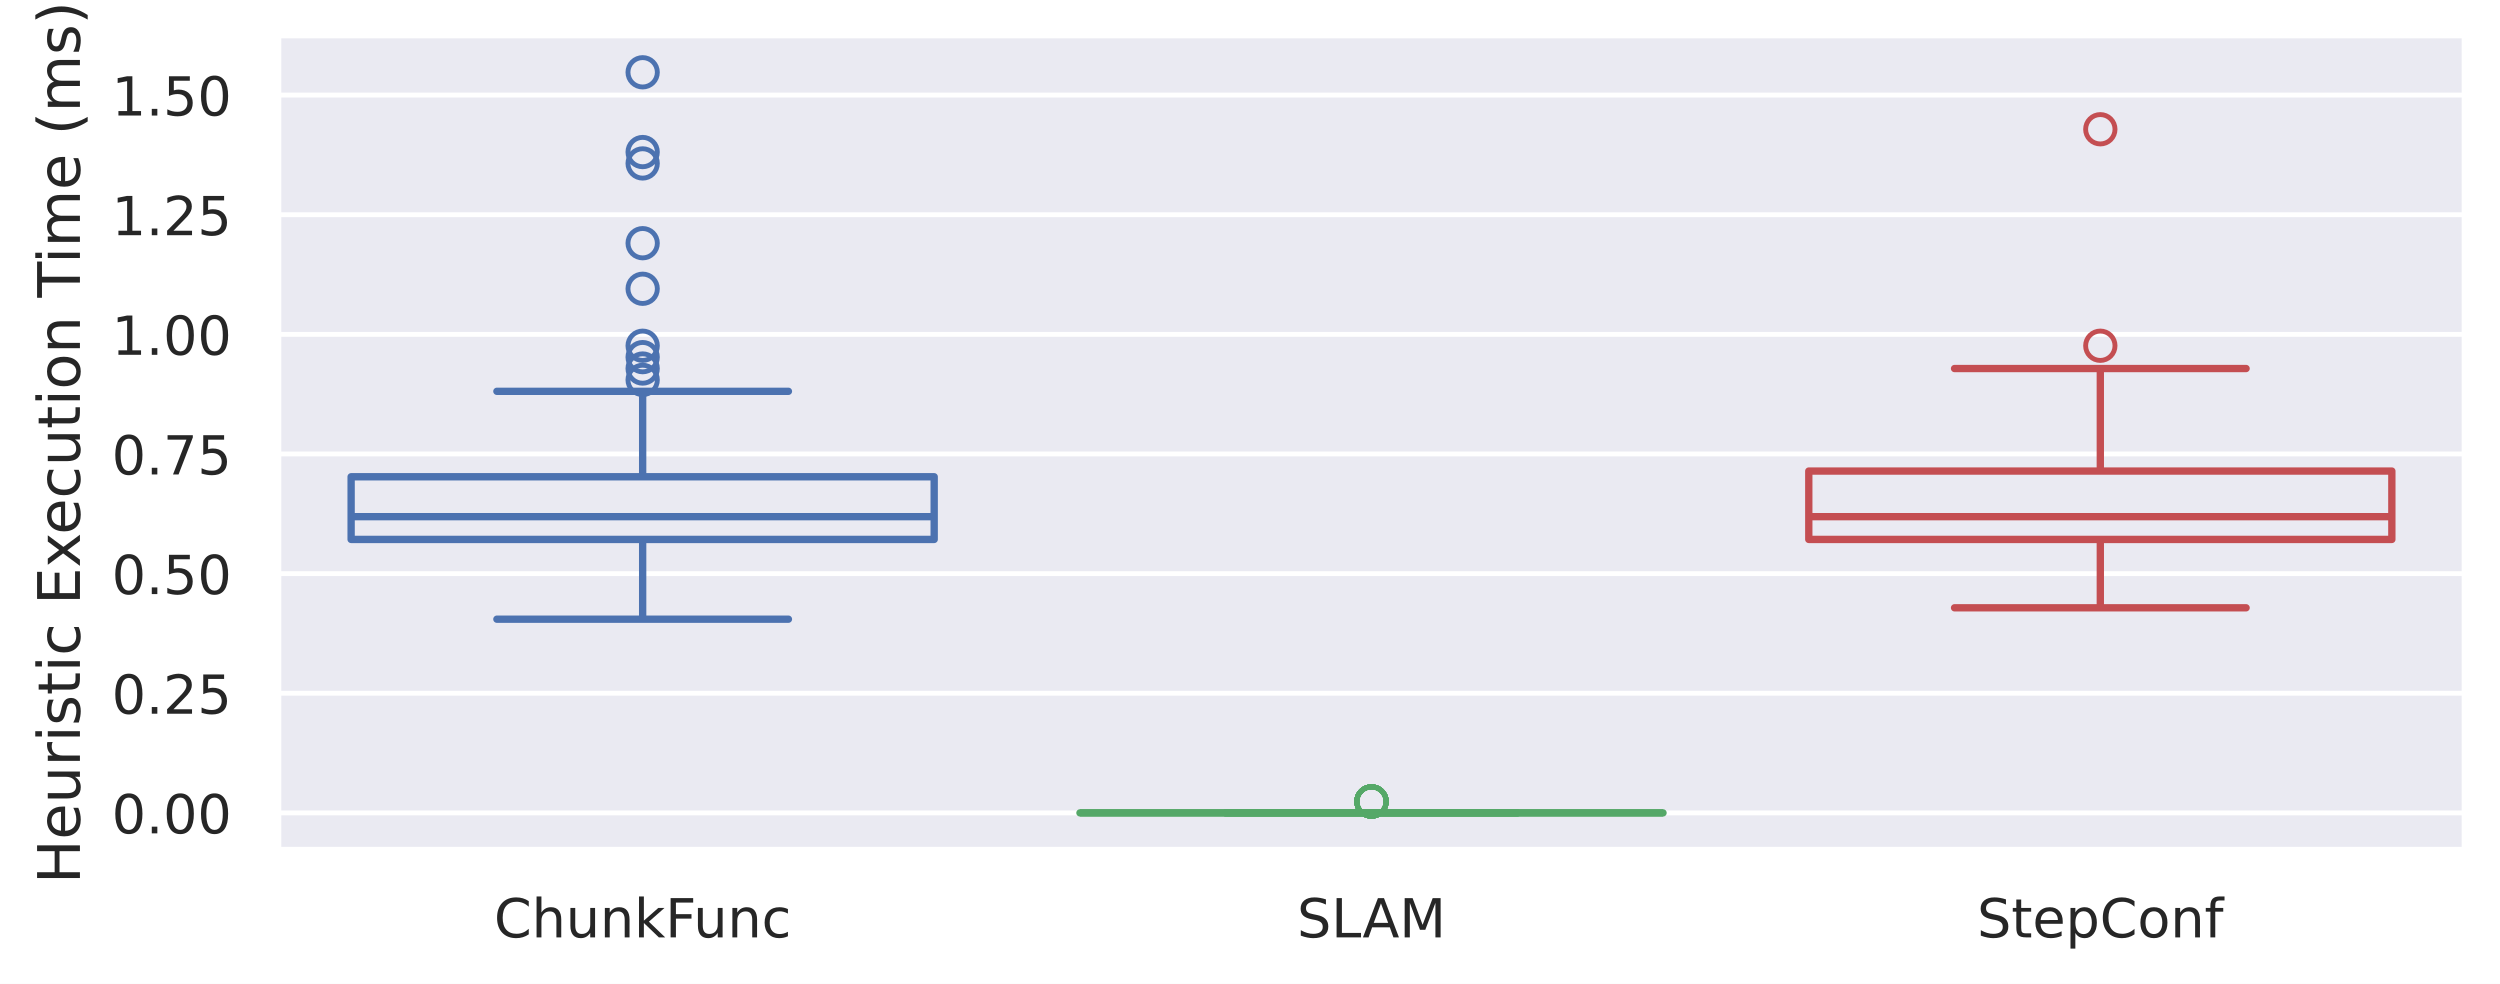
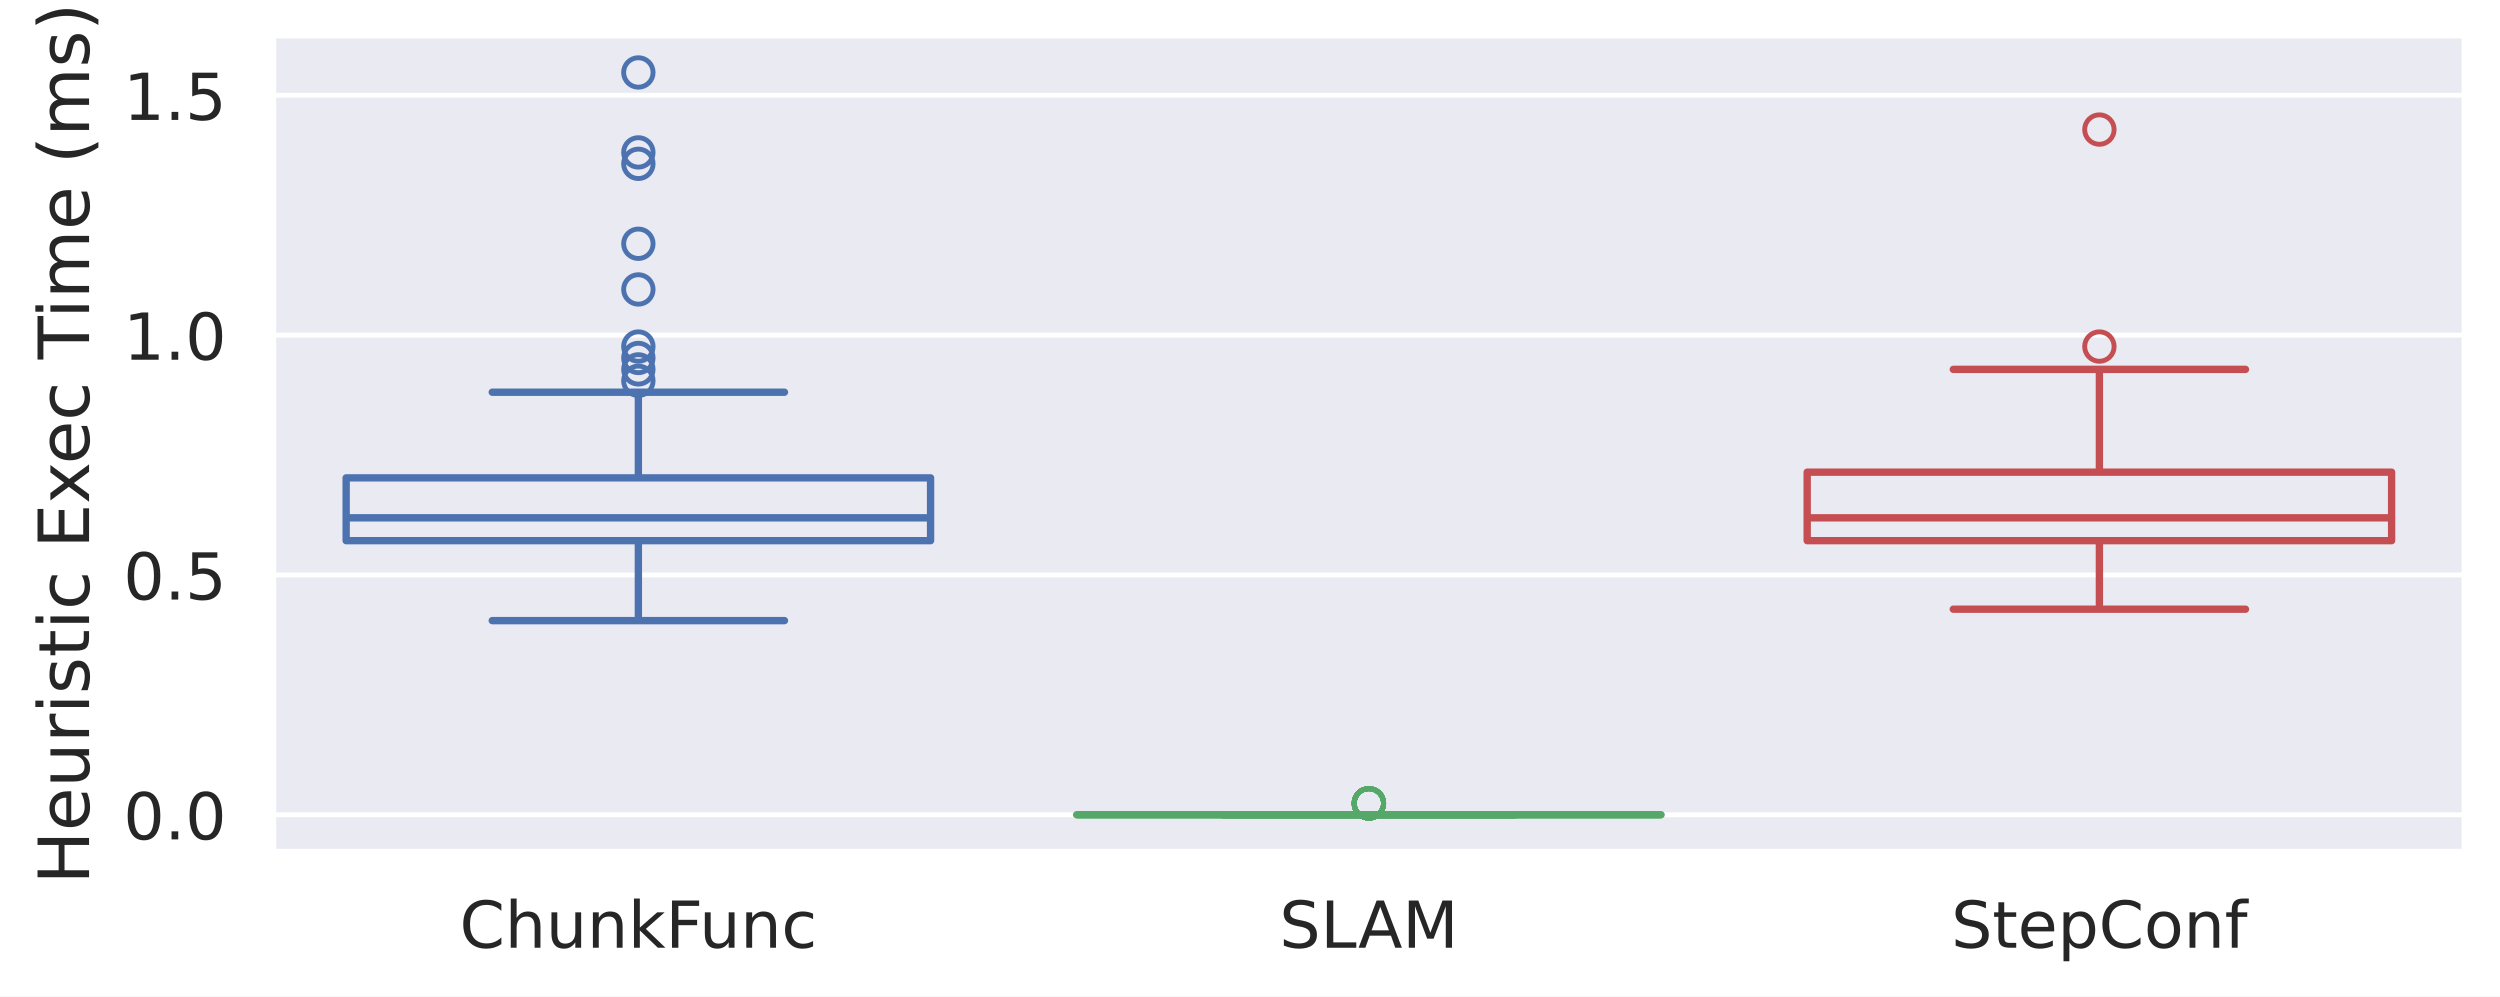
- <svg xmlns="http://www.w3.org/2000/svg" xmlns:xlink="http://www.w3.org/1999/xlink" width="510.406pt" height="200.866pt" viewBox="0 0 510.406 200.866" version="1.1">
+ <svg xmlns="http://www.w3.org/2000/svg" xmlns:xlink="http://www.w3.org/1999/xlink" width="509.229pt" height="202.995pt" viewBox="0 0 509.229 202.995" version="1.1">
  <defs>
    <style type="text/css">*{stroke-linejoin: round; stroke-linecap: butt}</style>
  </defs>
  <g id="figure_1">
    <g id="patch_1">
-       <path d="M 0 200.866  L 510.406 200.866  L 510.406 0  L 0 0  z " style="fill: #ffffff" />
+       <path d="M 0 202.995  L 509.229 202.995  L 509.229 0  L 0 0  z " style="fill: #ffffff" />
    </g>
    <g id="axes_1">
      <g id="patch_2">
-         <path d="M 56.806 173.52  L 503.206 173.52  L 503.206 7.2  L 56.806 7.2  z " style="fill: #eaeaf2" />
+         <path d="M 55.629 173.52  L 502.029 173.52  L 502.029 7.2  L 55.629 7.2  z " style="fill: #eaeaf2" />
      </g>
      <g id="matplotlib.axis_1">
        <g id="xtick_1">
          <g id="text_1">
-             <g style="fill: #262626" transform="translate(100.8674 191.3783) scale(0.11 -0.11)">
+             <g style="fill: #262626" transform="translate(93.62241 193.0499) scale(0.132 -0.132)">
              <defs>
                <path id="DejaVuSans-43" d="M 4122 4306  L 4122 3641  Q 3803 3938 3442 4084  Q 3081 4231 2675 4231  Q 1875 4231 1450 3742  Q 1025 3253 1025 2328  Q 1025 1406 1450 917  Q 1875 428 2675 428  Q 3081 428 3442 575  Q 3803 722 4122 1019  L 4122 359  Q 3791 134 3420 21  Q 3050 -91 2638 -91  Q 1578 -91 968 557  Q 359 1206 359 2328  Q 359 3453 968 4101  Q 1578 4750 2638 4750  Q 3056 4750 3426 4639  Q 3797 4528 4122 4306  z " transform="scale(0.015625)" />
                <path id="DejaVuSans-68" d="M 3513 2113  L 3513 0  L 2938 0  L 2938 2094  Q 2938 2591 2744 2837  Q 2550 3084 2163 3084  Q 1697 3084 1428 2787  Q 1159 2491 1159 1978  L 1159 0  L 581 0  L 581 4863  L 1159 4863  L 1159 2956  Q 1366 3272 1645 3428  Q 1925 3584 2291 3584  Q 2894 3584 3203 3211  Q 3513 2838 3513 2113  z " transform="scale(0.015625)" />
                <path id="DejaVuSans-75" d="M 544 1381  L 544 3500  L 1119 3500  L 1119 1403  Q 1119 906 1312 657  Q 1506 409 1894 409  Q 2359 409 2629 706  Q 2900 1003 2900 1516  L 2900 3500  L 3475 3500  L 3475 0  L 2900 0  L 2900 538  Q 2691 219 2414 64  Q 2138 -91 1772 -91  Q 1169 -91 856 284  Q 544 659 544 1381  z M 1991 3584  L 1991 3584  z " transform="scale(0.015625)" />
                <path id="DejaVuSans-6e" d="M 3513 2113  L 3513 0  L 2938 0  L 2938 2094  Q 2938 2591 2744 2837  Q 2550 3084 2163 3084  Q 1697 3084 1428 2787  Q 1159 2491 1159 1978  L 1159 0  L 581 0  L 581 3500  L 1159 3500  L 1159 2956  Q 1366 3272 1645 3428  Q 1925 3584 2291 3584  Q 2894 3584 3203 3211  Q 3513 2838 3513 2113  z " transform="scale(0.015625)" />
                <path id="DejaVuSans-6b" d="M 581 4863  L 1159 4863  L 1159 1991  L 2875 3500  L 3609 3500  L 1753 1863  L 3688 0  L 2938 0  L 1159 1709  L 1159 0  L 581 0  L 581 4863  z " transform="scale(0.015625)" />
                <path id="DejaVuSans-46" d="M 628 4666  L 3309 4666  L 3309 4134  L 1259 4134  L 1259 2759  L 3109 2759  L 3109 2228  L 1259 2228  L 1259 0  L 628 0  L 628 4666  z " transform="scale(0.015625)" />
                <path id="DejaVuSans-63" d="M 3122 3366  L 3122 2828  Q 2878 2963 2633 3030  Q 2388 3097 2138 3097  Q 1578 3097 1268 2742  Q 959 2388 959 1747  Q 959 1106 1268 751  Q 1578 397 2138 397  Q 2388 397 2633 464  Q 2878 531 3122 666  L 3122 134  Q 2881 22 2623 -34  Q 2366 -91 2075 -91  Q 1284 -91 818 406  Q 353 903 353 1747  Q 353 2603 823 3093  Q 1294 3584 2113 3584  Q 2378 3584 2631 3529  Q 2884 3475 3122 3366  z " transform="scale(0.015625)" />
              </defs>
              <use xlink:href="#DejaVuSans-43" />
              <use xlink:href="#DejaVuSans-68" x="69.824" />
              <use xlink:href="#DejaVuSans-75" x="133.203" />
              <use xlink:href="#DejaVuSans-6e" x="196.582" />
              <use xlink:href="#DejaVuSans-6b" x="259.961" />
              <use xlink:href="#DejaVuSans-46" x="317.871" />
              <use xlink:href="#DejaVuSans-75" x="369.891" />
              <use xlink:href="#DejaVuSans-6e" x="433.27" />
              <use xlink:href="#DejaVuSans-63" x="496.648" />
            </g>
          </g>
        </g>
        <g id="xtick_2">
          <g id="text_2">
-             <g style="fill: #262626" transform="translate(264.8182 191.3783) scale(0.11 -0.11)">
+             <g style="fill: #262626" transform="translate(260.6033 193.0499) scale(0.132 -0.132)">
              <defs>
                <path id="DejaVuSans-53" d="M 3425 4513  L 3425 3897  Q 3066 4069 2747 4153  Q 2428 4238 2131 4238  Q 1616 4238 1336 4038  Q 1056 3838 1056 3469  Q 1056 3159 1242 3001  Q 1428 2844 1947 2747  L 2328 2669  Q 3034 2534 3370 2195  Q 3706 1856 3706 1288  Q 3706 609 3251 259  Q 2797 -91 1919 -91  Q 1588 -91 1214 -16  Q 841 59 441 206  L 441 856  Q 825 641 1194 531  Q 1563 422 1919 422  Q 2459 422 2753 634  Q 3047 847 3047 1241  Q 3047 1584 2836 1778  Q 2625 1972 2144 2069  L 1759 2144  Q 1053 2284 737 2584  Q 422 2884 422 3419  Q 422 4038 858 4394  Q 1294 4750 2059 4750  Q 2388 4750 2728 4690  Q 3069 4631 3425 4513  z " transform="scale(0.015625)" />
                <path id="DejaVuSans-4c" d="M 628 4666  L 1259 4666  L 1259 531  L 3531 531  L 3531 0  L 628 0  L 628 4666  z " transform="scale(0.015625)" />
                <path id="DejaVuSans-41" d="M 2188 4044  L 1331 1722  L 3047 1722  L 2188 4044  z M 1831 4666  L 2547 4666  L 4325 0  L 3669 0  L 3244 1197  L 1141 1197  L 716 0  L 50 0  L 1831 4666  z " transform="scale(0.015625)" />
                <path id="DejaVuSans-4d" d="M 628 4666  L 1569 4666  L 2759 1491  L 3956 4666  L 4897 4666  L 4897 0  L 4281 0  L 4281 4097  L 3078 897  L 2444 897  L 1241 4097  L 1241 0  L 628 0  L 628 4666  z " transform="scale(0.015625)" />
              </defs>
              <use xlink:href="#DejaVuSans-53" />
              <use xlink:href="#DejaVuSans-4c" x="63.477" />
              <use xlink:href="#DejaVuSans-41" x="121.439" />
              <use xlink:href="#DejaVuSans-4d" x="189.848" />
            </g>
          </g>
        </g>
        <g id="xtick_3">
          <g id="text_3">
-             <g style="fill: #262626" transform="translate(403.6546 191.3783) scale(0.11 -0.11)">
+             <g style="fill: #262626" transform="translate(397.447 193.0499) scale(0.132 -0.132)">
              <defs>
                <path id="DejaVuSans-74" d="M 1172 4494  L 1172 3500  L 2356 3500  L 2356 3053  L 1172 3053  L 1172 1153  Q 1172 725 1289 603  Q 1406 481 1766 481  L 2356 481  L 2356 0  L 1766 0  Q 1100 0 847 248  Q 594 497 594 1153  L 594 3053  L 172 3053  L 172 3500  L 594 3500  L 594 4494  L 1172 4494  z " transform="scale(0.015625)" />
                <path id="DejaVuSans-65" d="M 3597 1894  L 3597 1613  L 953 1613  Q 991 1019 1311 708  Q 1631 397 2203 397  Q 2534 397 2845 478  Q 3156 559 3463 722  L 3463 178  Q 3153 47 2828 -22  Q 2503 -91 2169 -91  Q 1331 -91 842 396  Q 353 884 353 1716  Q 353 2575 817 3079  Q 1281 3584 2069 3584  Q 2775 3584 3186 3129  Q 3597 2675 3597 1894  z M 3022 2063  Q 3016 2534 2758 2815  Q 2500 3097 2075 3097  Q 1594 3097 1305 2825  Q 1016 2553 972 2059  L 3022 2063  z " transform="scale(0.015625)" />
                <path id="DejaVuSans-70" d="M 1159 525  L 1159 -1331  L 581 -1331  L 581 3500  L 1159 3500  L 1159 2969  Q 1341 3281 1617 3432  Q 1894 3584 2278 3584  Q 2916 3584 3314 3078  Q 3713 2572 3713 1747  Q 3713 922 3314 415  Q 2916 -91 2278 -91  Q 1894 -91 1617 61  Q 1341 213 1159 525  z M 3116 1747  Q 3116 2381 2855 2742  Q 2594 3103 2138 3103  Q 1681 3103 1420 2742  Q 1159 2381 1159 1747  Q 1159 1113 1420 752  Q 1681 391 2138 391  Q 2594 391 2855 752  Q 3116 1113 3116 1747  z " transform="scale(0.015625)" />
                <path id="DejaVuSans-6f" d="M 1959 3097  Q 1497 3097 1228 2736  Q 959 2375 959 1747  Q 959 1119 1226 758  Q 1494 397 1959 397  Q 2419 397 2687 759  Q 2956 1122 2956 1747  Q 2956 2369 2687 2733  Q 2419 3097 1959 3097  z M 1959 3584  Q 2709 3584 3137 3096  Q 3566 2609 3566 1747  Q 3566 888 3137 398  Q 2709 -91 1959 -91  Q 1206 -91 779 398  Q 353 888 353 1747  Q 353 2609 779 3096  Q 1206 3584 1959 3584  z " transform="scale(0.015625)" />
                <path id="DejaVuSans-66" d="M 2375 4863  L 2375 4384  L 1825 4384  Q 1516 4384 1395 4259  Q 1275 4134 1275 3809  L 1275 3500  L 2222 3500  L 2222 3053  L 1275 3053  L 1275 0  L 697 0  L 697 3053  L 147 3053  L 147 3500  L 697 3500  L 697 3744  Q 697 4328 969 4595  Q 1241 4863 1831 4863  L 2375 4863  z " transform="scale(0.015625)" />
              </defs>
              <use xlink:href="#DejaVuSans-53" />
              <use xlink:href="#DejaVuSans-74" x="63.477" />
              <use xlink:href="#DejaVuSans-65" x="102.686" />
              <use xlink:href="#DejaVuSans-70" x="164.209" />
              <use xlink:href="#DejaVuSans-43" x="227.686" />
              <use xlink:href="#DejaVuSans-6f" x="297.51" />
              <use xlink:href="#DejaVuSans-6e" x="358.691" />
              <use xlink:href="#DejaVuSans-66" x="422.07" />
            </g>
          </g>
        </g>
      </g>
      <g id="matplotlib.axis_2">
        <g id="ytick_1">
          <g id="line2d_1">
-             <path d="M 56.806 165.96  L 503.206 165.96  " clip-path="url(#p2e2205bc44)" style="fill: none; stroke: #ffffff; stroke-linecap: round" />
+             <path d="M 55.629 165.96  L 502.029 165.96  " clip-path="url(#p66ffe49cf3)" style="fill: none; stroke: #ffffff; stroke-linecap: round" />
          </g>
          <g id="text_4">
-             <g style="fill: #262626" transform="translate(22.81375 170.1391) scale(0.11 -0.11)">
+             <g style="fill: #262626" transform="translate(25.1365 170.975) scale(0.132 -0.132)">
              <defs>
                <path id="DejaVuSans-30" d="M 2034 4250  Q 1547 4250 1301 3770  Q 1056 3291 1056 2328  Q 1056 1369 1301 889  Q 1547 409 2034 409  Q 2525 409 2770 889  Q 3016 1369 3016 2328  Q 3016 3291 2770 3770  Q 2525 4250 2034 4250  z M 2034 4750  Q 2819 4750 3233 4129  Q 3647 3509 3647 2328  Q 3647 1150 3233 529  Q 2819 -91 2034 -91  Q 1250 -91 836 529  Q 422 1150 422 2328  Q 422 3509 836 4129  Q 1250 4750 2034 4750  z " transform="scale(0.015625)" />
                <path id="DejaVuSans-2e" d="M 684 794  L 1344 794  L 1344 0  L 684 0  L 684 794  z " transform="scale(0.015625)" />
              </defs>
              <use xlink:href="#DejaVuSans-30" />
              <use xlink:href="#DejaVuSans-2e" x="63.623" />
              <use xlink:href="#DejaVuSans-30" x="95.41" />
-               <use xlink:href="#DejaVuSans-30" x="159.033" />
            </g>
          </g>
        </g>
        <g id="ytick_2">
          <g id="line2d_2">
-             <path d="M 56.806 141.535  L 503.206 141.535  " clip-path="url(#p2e2205bc44)" style="fill: none; stroke: #ffffff; stroke-linecap: round" />
+             <path d="M 55.629 117.111  L 502.029 117.111  " clip-path="url(#p66ffe49cf3)" style="fill: none; stroke: #ffffff; stroke-linecap: round" />
          </g>
          <g id="text_5">
-             <g style="fill: #262626" transform="translate(22.81375 145.7145) scale(0.11 -0.11)">
-               <defs>
-                 <path id="DejaVuSans-32" d="M 1228 531  L 3431 531  L 3431 0  L 469 0  L 469 531  Q 828 903 1448 1529  Q 2069 2156 2228 2338  Q 2531 2678 2651 2914  Q 2772 3150 2772 3378  Q 2772 3750 2511 3984  Q 2250 4219 1831 4219  Q 1534 4219 1204 4116  Q 875 4013 500 3803  L 500 4441  Q 881 4594 1212 4672  Q 1544 4750 1819 4750  Q 2544 4750 2975 4387  Q 3406 4025 3406 3419  Q 3406 3131 3298 2873  Q 3191 2616 2906 2266  Q 2828 2175 2409 1742  Q 1991 1309 1228 531  z " transform="scale(0.015625)" />
+             <g style="fill: #262626" transform="translate(25.1365 122.1257) scale(0.132 -0.132)">
+               <defs>
                <path id="DejaVuSans-35" d="M 691 4666  L 3169 4666  L 3169 4134  L 1269 4134  L 1269 2991  Q 1406 3038 1543 3061  Q 1681 3084 1819 3084  Q 2600 3084 3056 2656  Q 3513 2228 3513 1497  Q 3513 744 3044 326  Q 2575 -91 1722 -91  Q 1428 -91 1123 -41  Q 819 9 494 109  L 494 744  Q 775 591 1075 516  Q 1375 441 1709 441  Q 2250 441 2565 725  Q 2881 1009 2881 1497  Q 2881 1984 2565 2268  Q 2250 2553 1709 2553  Q 1456 2553 1204 2497  Q 953 2441 691 2322  L 691 4666  z " transform="scale(0.015625)" />
              </defs>
              <use xlink:href="#DejaVuSans-30" />
              <use xlink:href="#DejaVuSans-2e" x="63.623" />
-               <use xlink:href="#DejaVuSans-32" x="95.41" />
-               <use xlink:href="#DejaVuSans-35" x="159.033" />
+               <use xlink:href="#DejaVuSans-35" x="95.41" />
            </g>
          </g>
        </g>
        <g id="ytick_3">
          <g id="line2d_3">
-             <path d="M 56.806 117.111  L 503.206 117.111  " clip-path="url(#p2e2205bc44)" style="fill: none; stroke: #ffffff; stroke-linecap: round" />
+             <path d="M 55.629 68.262  L 502.029 68.262  " clip-path="url(#p66ffe49cf3)" style="fill: none; stroke: #ffffff; stroke-linecap: round" />
          </g>
          <g id="text_6">
-             <g style="fill: #262626" transform="translate(22.81375 121.2899) scale(0.11 -0.11)">
-               <use xlink:href="#DejaVuSans-30" />
-               <use xlink:href="#DejaVuSans-2e" x="63.623" />
-               <use xlink:href="#DejaVuSans-35" x="95.41" />
-               <use xlink:href="#DejaVuSans-30" x="159.033" />
+             <g style="fill: #262626" transform="translate(25.1365 73.27651) scale(0.132 -0.132)">
+               <defs>
+                 <path id="DejaVuSans-31" d="M 794 531  L 1825 531  L 1825 4091  L 703 3866  L 703 4441  L 1819 4666  L 2450 4666  L 2450 531  L 3481 531  L 3481 0  L 794 0  L 794 531  z " transform="scale(0.015625)" />
+               </defs>
+               <use xlink:href="#DejaVuSans-31" />
+               <use xlink:href="#DejaVuSans-2e" x="63.623" />
+               <use xlink:href="#DejaVuSans-30" x="95.41" />
            </g>
          </g>
        </g>
        <g id="ytick_4">
          <g id="line2d_4">
-             <path d="M 56.806 92.686  L 503.206 92.686  " clip-path="url(#p2e2205bc44)" style="fill: none; stroke: #ffffff; stroke-linecap: round" />
+             <path d="M 55.629 19.412  L 502.029 19.412  " clip-path="url(#p66ffe49cf3)" style="fill: none; stroke: #ffffff; stroke-linecap: round" />
          </g>
          <g id="text_7">
-             <g style="fill: #262626" transform="translate(22.81375 96.86529) scale(0.11 -0.11)">
-               <defs>
-                 <path id="DejaVuSans-37" d="M 525 4666  L 3525 4666  L 3525 4397  L 1831 0  L 1172 0  L 2766 4134  L 525 4134  L 525 4666  z " transform="scale(0.015625)" />
-               </defs>
-               <use xlink:href="#DejaVuSans-30" />
-               <use xlink:href="#DejaVuSans-2e" x="63.623" />
-               <use xlink:href="#DejaVuSans-37" x="95.41" />
-               <use xlink:href="#DejaVuSans-35" x="159.033" />
-             </g>
-           </g>
-         </g>
-         <g id="ytick_5">
-           <g id="line2d_5">
-             <path d="M 56.806 68.262  L 503.206 68.262  " clip-path="url(#p2e2205bc44)" style="fill: none; stroke: #ffffff; stroke-linecap: round" />
-           </g>
-           <g id="text_8">
-             <g style="fill: #262626" transform="translate(22.81375 72.44068) scale(0.11 -0.11)">
-               <defs>
-                 <path id="DejaVuSans-31" d="M 794 531  L 1825 531  L 1825 4091  L 703 3866  L 703 4441  L 1819 4666  L 2450 4666  L 2450 531  L 3481 531  L 3481 0  L 794 0  L 794 531  z " transform="scale(0.015625)" />
-               </defs>
+             <g style="fill: #262626" transform="translate(25.1365 24.42728) scale(0.132 -0.132)">
              <use xlink:href="#DejaVuSans-31" />
              <use xlink:href="#DejaVuSans-2e" x="63.623" />
-               <use xlink:href="#DejaVuSans-30" x="95.41" />
-               <use xlink:href="#DejaVuSans-30" x="159.033" />
-             </g>
-           </g>
-         </g>
-         <g id="ytick_6">
-           <g id="line2d_6">
-             <path d="M 56.806 43.837  L 503.206 43.837  " clip-path="url(#p2e2205bc44)" style="fill: none; stroke: #ffffff; stroke-linecap: round" />
-           </g>
-           <g id="text_9">
-             <g style="fill: #262626" transform="translate(22.81375 48.01606) scale(0.11 -0.11)">
-               <use xlink:href="#DejaVuSans-31" />
-               <use xlink:href="#DejaVuSans-2e" x="63.623" />
-               <use xlink:href="#DejaVuSans-32" x="95.41" />
-               <use xlink:href="#DejaVuSans-35" x="159.033" />
-             </g>
-           </g>
-         </g>
-         <g id="ytick_7">
-           <g id="line2d_7">
-             <path d="M 56.806 19.412  L 503.206 19.412  " clip-path="url(#p2e2205bc44)" style="fill: none; stroke: #ffffff; stroke-linecap: round" />
-           </g>
-           <g id="text_10">
-             <g style="fill: #262626" transform="translate(22.81375 23.59145) scale(0.11 -0.11)">
-               <use xlink:href="#DejaVuSans-31" />
-               <use xlink:href="#DejaVuSans-2e" x="63.623" />
              <use xlink:href="#DejaVuSans-35" x="95.41" />
-               <use xlink:href="#DejaVuSans-30" x="159.033" />
-             </g>
-           </g>
-         </g>
-         <g id="text_11">
-           <g style="fill: #262626" transform="translate(16.31812 180.4378) rotate(-90) scale(0.12 -0.12)">
+             </g>
+           </g>
+         </g>
+         <g id="text_8">
+           <g style="fill: #262626" transform="translate(18.14175 180.099) rotate(-90) scale(0.144 -0.144)">
            <defs>
              <path id="DejaVuSans-48" d="M 628 4666  L 1259 4666  L 1259 2753  L 3553 2753  L 3553 4666  L 4184 4666  L 4184 0  L 3553 0  L 3553 2222  L 1259 2222  L 1259 0  L 628 0  L 628 4666  z " transform="scale(0.015625)" />
              <path id="DejaVuSans-72" d="M 2631 2963  Q 2534 3019 2420 3045  Q 2306 3072 2169 3072  Q 1681 3072 1420 2755  Q 1159 2438 1159 1844  L 1159 0  L 581 0  L 581 3500  L 1159 3500  L 1159 2956  Q 1341 3275 1631 3429  Q 1922 3584 2338 3584  Q 2397 3584 2469 3576  Q 2541 3569 2628 3553  L 2631 2963  z " transform="scale(0.015625)" />
              <path id="DejaVuSans-69" d="M 603 3500  L 1178 3500  L 1178 0  L 603 0  L 603 3500  z M 603 4863  L 1178 4863  L 1178 4134  L 603 4134  L 603 4863  z " transform="scale(0.015625)" />
              <path id="DejaVuSans-73" d="M 2834 3397  L 2834 2853  Q 2591 2978 2328 3040  Q 2066 3103 1784 3103  Q 1356 3103 1142 2972  Q 928 2841 928 2578  Q 928 2378 1081 2264  Q 1234 2150 1697 2047  L 1894 2003  Q 2506 1872 2764 1633  Q 3022 1394 3022 966  Q 3022 478 2636 193  Q 2250 -91 1575 -91  Q 1294 -91 989 -36  Q 684 19 347 128  L 347 722  Q 666 556 975 473  Q 1284 391 1588 391  Q 1994 391 2212 530  Q 2431 669 2431 922  Q 2431 1156 2273 1281  Q 2116 1406 1581 1522  L 1381 1569  Q 847 1681 609 1914  Q 372 2147 372 2553  Q 372 3047 722 3315  Q 1072 3584 1716 3584  Q 2034 3584 2315 3537  Q 2597 3491 2834 3397  z " transform="scale(0.015625)" />
              <path id="DejaVuSans-20" transform="scale(0.015625)" />
              <path id="DejaVuSans-45" d="M 628 4666  L 3578 4666  L 3578 4134  L 1259 4134  L 1259 2753  L 3481 2753  L 3481 2222  L 1259 2222  L 1259 531  L 3634 531  L 3634 0  L 628 0  L 628 4666  z " transform="scale(0.015625)" />
              <path id="DejaVuSans-78" d="M 3513 3500  L 2247 1797  L 3578 0  L 2900 0  L 1881 1375  L 863 0  L 184 0  L 1544 1831  L 300 3500  L 978 3500  L 1906 2253  L 2834 3500  L 3513 3500  z " transform="scale(0.015625)" />
              <path id="DejaVuSans-54" d="M -19 4666  L 3928 4666  L 3928 4134  L 2272 4134  L 2272 0  L 1638 0  L 1638 4134  L -19 4134  L -19 4666  z " transform="scale(0.015625)" />
              <path id="DejaVuSans-6d" d="M 3328 2828  Q 3544 3216 3844 3400  Q 4144 3584 4550 3584  Q 5097 3584 5394 3201  Q 5691 2819 5691 2113  L 5691 0  L 5113 0  L 5113 2094  Q 5113 2597 4934 2840  Q 4756 3084 4391 3084  Q 3944 3084 3684 2787  Q 3425 2491 3425 1978  L 3425 0  L 2847 0  L 2847 2094  Q 2847 2600 2669 2842  Q 2491 3084 2119 3084  Q 1678 3084 1418 2786  Q 1159 2488 1159 1978  L 1159 0  L 581 0  L 581 3500  L 1159 3500  L 1159 2956  Q 1356 3278 1631 3431  Q 1906 3584 2284 3584  Q 2666 3584 2933 3390  Q 3200 3197 3328 2828  z " transform="scale(0.015625)" />
              <path id="DejaVuSans-28" d="M 1984 4856  Q 1566 4138 1362 3434  Q 1159 2731 1159 2009  Q 1159 1288 1364 580  Q 1569 -128 1984 -844  L 1484 -844  Q 1016 -109 783 600  Q 550 1309 550 2009  Q 550 2706 781 3412  Q 1013 4119 1484 4856  L 1984 4856  z " transform="scale(0.015625)" />
              <path id="DejaVuSans-29" d="M 513 4856  L 1013 4856  Q 1481 4119 1714 3412  Q 1947 2706 1947 2009  Q 1947 1309 1714 600  Q 1481 -109 1013 -844  L 513 -844  Q 928 -128 1133 580  Q 1338 1288 1338 2009  Q 1338 2731 1133 3434  Q 928 4138 513 4856  z " transform="scale(0.015625)" />
            </defs>
            <use xlink:href="#DejaVuSans-48" />
            <use xlink:href="#DejaVuSans-65" x="75.195" />
            <use xlink:href="#DejaVuSans-75" x="136.719" />
            <use xlink:href="#DejaVuSans-72" x="200.098" />
            <use xlink:href="#DejaVuSans-69" x="241.211" />
            <use xlink:href="#DejaVuSans-73" x="268.994" />
            <use xlink:href="#DejaVuSans-74" x="321.094" />
            <use xlink:href="#DejaVuSans-69" x="360.303" />
            <use xlink:href="#DejaVuSans-63" x="388.086" />
            <use xlink:href="#DejaVuSans-20" x="443.066" />
            <use xlink:href="#DejaVuSans-45" x="474.854" />
            <use xlink:href="#DejaVuSans-78" x="538.037" />
            <use xlink:href="#DejaVuSans-65" x="594.092" />
            <use xlink:href="#DejaVuSans-63" x="655.615" />
-             <use xlink:href="#DejaVuSans-75" x="710.596" />
-             <use xlink:href="#DejaVuSans-74" x="773.975" />
-             <use xlink:href="#DejaVuSans-69" x="813.184" />
-             <use xlink:href="#DejaVuSans-6f" x="840.967" />
-             <use xlink:href="#DejaVuSans-6e" x="902.148" />
-             <use xlink:href="#DejaVuSans-20" x="965.527" />
-             <use xlink:href="#DejaVuSans-54" x="997.314" />
-             <use xlink:href="#DejaVuSans-69" x="1055.273" />
-             <use xlink:href="#DejaVuSans-6d" x="1083.057" />
-             <use xlink:href="#DejaVuSans-65" x="1180.469" />
-             <use xlink:href="#DejaVuSans-20" x="1241.992" />
-             <use xlink:href="#DejaVuSans-28" x="1273.779" />
-             <use xlink:href="#DejaVuSans-6d" x="1312.793" />
-             <use xlink:href="#DejaVuSans-73" x="1410.205" />
-             <use xlink:href="#DejaVuSans-29" x="1462.305" />
-           </g>
-         </g>
+             <use xlink:href="#DejaVuSans-20" x="710.596" />
+             <use xlink:href="#DejaVuSans-54" x="742.383" />
+             <use xlink:href="#DejaVuSans-69" x="800.342" />
+             <use xlink:href="#DejaVuSans-6d" x="828.125" />
+             <use xlink:href="#DejaVuSans-65" x="925.537" />
+             <use xlink:href="#DejaVuSans-20" x="987.061" />
+             <use xlink:href="#DejaVuSans-28" x="1018.848" />
+             <use xlink:href="#DejaVuSans-6d" x="1057.861" />
+             <use xlink:href="#DejaVuSans-73" x="1155.273" />
+             <use xlink:href="#DejaVuSans-29" x="1207.373" />
+           </g>
+         </g>
+       </g>
+       <g id="line2d_5">
+         <path d="M 70.509 110.132  L 189.549 110.132  L 189.549 97.338  L 70.509 97.338  L 70.509 110.132  " clip-path="url(#p66ffe49cf3)" style="fill: none; stroke: #4c72b0; stroke-width: 1.5; stroke-linecap: round" />
+       </g>
+       <g id="line2d_6">
+         <path d="M 130.029 110.132  L 130.029 126.415  " clip-path="url(#p66ffe49cf3)" style="fill: none; stroke: #4c72b0; stroke-width: 1.5" />
+       </g>
+       <g id="line2d_7">
+         <path d="M 130.029 97.338  L 130.029 79.892  " clip-path="url(#p66ffe49cf3)" style="fill: none; stroke: #4c72b0; stroke-width: 1.5" />
      </g>
      <g id="line2d_8">
-         <path d="M 71.686 110.132  L 190.726 110.132  L 190.726 97.338  L 71.686 97.338  L 71.686 110.132  " clip-path="url(#p2e2205bc44)" style="fill: none; stroke: #4c72b0; stroke-width: 1.5; stroke-linecap: round" />
+         <path d="M 100.269 126.415  L 159.789 126.415  " clip-path="url(#p66ffe49cf3)" style="fill: none; stroke: #4c72b0; stroke-width: 1.5; stroke-linecap: round" />
      </g>
      <g id="line2d_9">
-         <path d="M 131.206 110.132  L 131.206 126.415  " clip-path="url(#p2e2205bc44)" style="fill: none; stroke: #4c72b0; stroke-width: 1.5" />
+         <path d="M 100.269 79.892  L 159.789 79.892  " clip-path="url(#p66ffe49cf3)" style="fill: none; stroke: #4c72b0; stroke-width: 1.5; stroke-linecap: round" />
      </g>
      <g id="line2d_10">
-         <path d="M 131.206 97.338  L 131.206 79.892  " clip-path="url(#p2e2205bc44)" style="fill: none; stroke: #4c72b0; stroke-width: 1.5" />
+         <defs>
+           <path id="m5b1c881921" d="M 0 3  C 0.796 3 1.559 2.684 2.121 2.121  C 2.684 1.559 3 0.796 3 0  C 3 -0.796 2.684 -1.559 2.121 -2.121  C 1.559 -2.684 0.796 -3 0 -3  C -0.796 -3 -1.559 -2.684 -2.121 -2.121  C -2.684 -1.559 -3 -0.796 -3 0  C -3 0.796 -2.684 1.559 -2.121 2.121  C -1.559 2.684 -0.796 3 0 3  z " style="stroke: #4c72b0" />
+         </defs>
+         <g clip-path="url(#p66ffe49cf3)">
+           <use xlink:href="#m5b1c881921" x="130.029" y="75.24" style="fill-opacity: 0; stroke: #4c72b0" />
+           <use xlink:href="#m5b1c881921" x="130.029" y="31.043" style="fill-opacity: 0; stroke: #4c72b0" />
+           <use xlink:href="#m5b1c881921" x="130.029" y="14.76" style="fill-opacity: 0; stroke: #4c72b0" />
+           <use xlink:href="#m5b1c881921" x="130.029" y="49.652" style="fill-opacity: 0; stroke: #4c72b0" />
+           <use xlink:href="#m5b1c881921" x="130.029" y="33.369" style="fill-opacity: 0; stroke: #4c72b0" />
+           <use xlink:href="#m5b1c881921" x="130.029" y="70.588" style="fill-opacity: 0; stroke: #4c72b0" />
+           <use xlink:href="#m5b1c881921" x="130.029" y="72.914" style="fill-opacity: 0; stroke: #4c72b0" />
+           <use xlink:href="#m5b1c881921" x="130.029" y="58.957" style="fill-opacity: 0; stroke: #4c72b0" />
+           <use xlink:href="#m5b1c881921" x="130.029" y="77.566" style="fill-opacity: 0; stroke: #4c72b0" />
+         </g>
      </g>
      <g id="line2d_11">
-         <path d="M 101.446 126.415  L 160.966 126.415  " clip-path="url(#p2e2205bc44)" style="fill: none; stroke: #4c72b0; stroke-width: 1.5; stroke-linecap: round" />
+         <path d="M 219.309 165.96  L 338.349 165.96  L 338.349 165.96  L 219.309 165.96  L 219.309 165.96  " clip-path="url(#p66ffe49cf3)" style="fill: none; stroke: #55a868; stroke-width: 1.5; stroke-linecap: round" />
      </g>
      <g id="line2d_12">
-         <path d="M 101.446 79.892  L 160.966 79.892  " clip-path="url(#p2e2205bc44)" style="fill: none; stroke: #4c72b0; stroke-width: 1.5; stroke-linecap: round" />
+         <path d="M 278.829 165.96  L 278.829 165.96  " clip-path="url(#p66ffe49cf3)" style="fill: none; stroke: #55a868; stroke-width: 1.5" />
      </g>
      <g id="line2d_13">
+         <path d="M 278.829 165.96  L 278.829 165.96  " clip-path="url(#p66ffe49cf3)" style="fill: none; stroke: #55a868; stroke-width: 1.5" />
+       </g>
+       <g id="line2d_14">
+         <path d="M 249.069 165.96  L 308.589 165.96  " clip-path="url(#p66ffe49cf3)" style="fill: none; stroke: #55a868; stroke-width: 1.5; stroke-linecap: round" />
+       </g>
+       <g id="line2d_15">
+         <path d="M 249.069 165.96  L 308.589 165.96  " clip-path="url(#p66ffe49cf3)" style="fill: none; stroke: #55a868; stroke-width: 1.5; stroke-linecap: round" />
+       </g>
+       <g id="line2d_16">
        <defs>
-           <path id="me1fa8a8e8b" d="M 0 3  C 0.796 3 1.559 2.684 2.121 2.121  C 2.684 1.559 3 0.796 3 0  C 3 -0.796 2.684 -1.559 2.121 -2.121  C 1.559 -2.684 0.796 -3 0 -3  C -0.796 -3 -1.559 -2.684 -2.121 -2.121  C -2.684 -1.559 -3 -0.796 -3 0  C -3 0.796 -2.684 1.559 -2.121 2.121  C -1.559 2.684 -0.796 3 0 3  z " style="stroke: #4c72b0" />
+           <path id="m03cbc27d0e" d="M 0 3  C 0.796 3 1.559 2.684 2.121 2.121  C 2.684 1.559 3 0.796 3 0  C 3 -0.796 2.684 -1.559 2.121 -2.121  C 1.559 -2.684 0.796 -3 0 -3  C -0.796 -3 -1.559 -2.684 -2.121 -2.121  C -2.684 -1.559 -3 -0.796 -3 0  C -3 0.796 -2.684 1.559 -2.121 2.121  C -1.559 2.684 -0.796 3 0 3  z " style="stroke: #55a868" />
        </defs>
-         <g clip-path="url(#p2e2205bc44)">
-           <use xlink:href="#me1fa8a8e8b" x="131.206" y="75.24" style="fill-opacity: 0; stroke: #4c72b0" />
-           <use xlink:href="#me1fa8a8e8b" x="131.206" y="31.043" style="fill-opacity: 0; stroke: #4c72b0" />
-           <use xlink:href="#me1fa8a8e8b" x="131.206" y="14.76" style="fill-opacity: 0; stroke: #4c72b0" />
-           <use xlink:href="#me1fa8a8e8b" x="131.206" y="49.652" style="fill-opacity: 0; stroke: #4c72b0" />
-           <use xlink:href="#me1fa8a8e8b" x="131.206" y="33.369" style="fill-opacity: 0; stroke: #4c72b0" />
-           <use xlink:href="#me1fa8a8e8b" x="131.206" y="70.588" style="fill-opacity: 0; stroke: #4c72b0" />
-           <use xlink:href="#me1fa8a8e8b" x="131.206" y="72.914" style="fill-opacity: 0; stroke: #4c72b0" />
-           <use xlink:href="#me1fa8a8e8b" x="131.206" y="58.957" style="fill-opacity: 0; stroke: #4c72b0" />
-           <use xlink:href="#me1fa8a8e8b" x="131.206" y="77.566" style="fill-opacity: 0; stroke: #4c72b0" />
-         </g>
-       </g>
-       <g id="line2d_14">
-         <path d="M 220.486 165.96  L 339.526 165.96  L 339.526 165.96  L 220.486 165.96  L 220.486 165.96  " clip-path="url(#p2e2205bc44)" style="fill: none; stroke: #55a868; stroke-width: 1.5; stroke-linecap: round" />
-       </g>
-       <g id="line2d_15">
-         <path d="M 280.006 165.96  L 280.006 165.96  " clip-path="url(#p2e2205bc44)" style="fill: none; stroke: #55a868; stroke-width: 1.5" />
-       </g>
-       <g id="line2d_16">
-         <path d="M 280.006 165.96  L 280.006 165.96  " clip-path="url(#p2e2205bc44)" style="fill: none; stroke: #55a868; stroke-width: 1.5" />
+         <g clip-path="url(#p66ffe49cf3)">
+           <use xlink:href="#m03cbc27d0e" x="278.829" y="163.634" style="fill-opacity: 0; stroke: #55a868" />
+           <use xlink:href="#m03cbc27d0e" x="278.829" y="163.634" style="fill-opacity: 0; stroke: #55a868" />
+           <use xlink:href="#m03cbc27d0e" x="278.829" y="163.634" style="fill-opacity: 0; stroke: #55a868" />
+           <use xlink:href="#m03cbc27d0e" x="278.829" y="163.634" style="fill-opacity: 0; stroke: #55a868" />
+           <use xlink:href="#m03cbc27d0e" x="278.829" y="163.634" style="fill-opacity: 0; stroke: #55a868" />
+           <use xlink:href="#m03cbc27d0e" x="278.829" y="163.634" style="fill-opacity: 0; stroke: #55a868" />
+           <use xlink:href="#m03cbc27d0e" x="278.829" y="163.634" style="fill-opacity: 0; stroke: #55a868" />
+           <use xlink:href="#m03cbc27d0e" x="278.829" y="163.634" style="fill-opacity: 0; stroke: #55a868" />
+           <use xlink:href="#m03cbc27d0e" x="278.829" y="163.634" style="fill-opacity: 0; stroke: #55a868" />
+           <use xlink:href="#m03cbc27d0e" x="278.829" y="163.634" style="fill-opacity: 0; stroke: #55a868" />
+           <use xlink:href="#m03cbc27d0e" x="278.829" y="163.634" style="fill-opacity: 0; stroke: #55a868" />
+           <use xlink:href="#m03cbc27d0e" x="278.829" y="163.634" style="fill-opacity: 0; stroke: #55a868" />
+           <use xlink:href="#m03cbc27d0e" x="278.829" y="163.634" style="fill-opacity: 0; stroke: #55a868" />
+           <use xlink:href="#m03cbc27d0e" x="278.829" y="163.634" style="fill-opacity: 0; stroke: #55a868" />
+         </g>
      </g>
      <g id="line2d_17">
-         <path d="M 250.246 165.96  L 309.766 165.96  " clip-path="url(#p2e2205bc44)" style="fill: none; stroke: #55a868; stroke-width: 1.5; stroke-linecap: round" />
+         <path d="M 368.109 110.132  L 487.149 110.132  L 487.149 96.175  L 368.109 96.175  L 368.109 110.132  " clip-path="url(#p66ffe49cf3)" style="fill: none; stroke: #c44e52; stroke-width: 1.5; stroke-linecap: round" />
      </g>
      <g id="line2d_18">
-         <path d="M 250.246 165.96  L 309.766 165.96  " clip-path="url(#p2e2205bc44)" style="fill: none; stroke: #55a868; stroke-width: 1.5; stroke-linecap: round" />
+         <path d="M 427.629 110.132  L 427.629 124.089  " clip-path="url(#p66ffe49cf3)" style="fill: none; stroke: #c44e52; stroke-width: 1.5" />
      </g>
      <g id="line2d_19">
+         <path d="M 427.629 96.175  L 427.629 75.24  " clip-path="url(#p66ffe49cf3)" style="fill: none; stroke: #c44e52; stroke-width: 1.5" />
+       </g>
+       <g id="line2d_20">
+         <path d="M 397.869 124.089  L 457.389 124.089  " clip-path="url(#p66ffe49cf3)" style="fill: none; stroke: #c44e52; stroke-width: 1.5; stroke-linecap: round" />
+       </g>
+       <g id="line2d_21">
+         <path d="M 397.869 75.24  L 457.389 75.24  " clip-path="url(#p66ffe49cf3)" style="fill: none; stroke: #c44e52; stroke-width: 1.5; stroke-linecap: round" />
+       </g>
+       <g id="line2d_22">
        <defs>
-           <path id="m3a6924667b" d="M 0 3  C 0.796 3 1.559 2.684 2.121 2.121  C 2.684 1.559 3 0.796 3 0  C 3 -0.796 2.684 -1.559 2.121 -2.121  C 1.559 -2.684 0.796 -3 0 -3  C -0.796 -3 -1.559 -2.684 -2.121 -2.121  C -2.684 -1.559 -3 -0.796 -3 0  C -3 0.796 -2.684 1.559 -2.121 2.121  C -1.559 2.684 -0.796 3 0 3  z " style="stroke: #55a868" />
+           <path id="m7eaaf2ca32" d="M 0 3  C 0.796 3 1.559 2.684 2.121 2.121  C 2.684 1.559 3 0.796 3 0  C 3 -0.796 2.684 -1.559 2.121 -2.121  C 1.559 -2.684 0.796 -3 0 -3  C -0.796 -3 -1.559 -2.684 -2.121 -2.121  C -2.684 -1.559 -3 -0.796 -3 0  C -3 0.796 -2.684 1.559 -2.121 2.121  C -1.559 2.684 -0.796 3 0 3  z " style="stroke: #c44e52" />
        </defs>
-         <g clip-path="url(#p2e2205bc44)">
-           <use xlink:href="#m3a6924667b" x="280.006" y="163.634" style="fill-opacity: 0; stroke: #55a868" />
-           <use xlink:href="#m3a6924667b" x="280.006" y="163.634" style="fill-opacity: 0; stroke: #55a868" />
-           <use xlink:href="#m3a6924667b" x="280.006" y="163.634" style="fill-opacity: 0; stroke: #55a868" />
-           <use xlink:href="#m3a6924667b" x="280.006" y="163.634" style="fill-opacity: 0; stroke: #55a868" />
-           <use xlink:href="#m3a6924667b" x="280.006" y="163.634" style="fill-opacity: 0; stroke: #55a868" />
-           <use xlink:href="#m3a6924667b" x="280.006" y="163.634" style="fill-opacity: 0; stroke: #55a868" />
-           <use xlink:href="#m3a6924667b" x="280.006" y="163.634" style="fill-opacity: 0; stroke: #55a868" />
-           <use xlink:href="#m3a6924667b" x="280.006" y="163.634" style="fill-opacity: 0; stroke: #55a868" />
-           <use xlink:href="#m3a6924667b" x="280.006" y="163.634" style="fill-opacity: 0; stroke: #55a868" />
-           <use xlink:href="#m3a6924667b" x="280.006" y="163.634" style="fill-opacity: 0; stroke: #55a868" />
-           <use xlink:href="#m3a6924667b" x="280.006" y="163.634" style="fill-opacity: 0; stroke: #55a868" />
-           <use xlink:href="#m3a6924667b" x="280.006" y="163.634" style="fill-opacity: 0; stroke: #55a868" />
-           <use xlink:href="#m3a6924667b" x="280.006" y="163.634" style="fill-opacity: 0; stroke: #55a868" />
-           <use xlink:href="#m3a6924667b" x="280.006" y="163.634" style="fill-opacity: 0; stroke: #55a868" />
-         </g>
-       </g>
-       <g id="line2d_20">
-         <path d="M 369.286 110.132  L 488.326 110.132  L 488.326 96.175  L 369.286 96.175  L 369.286 110.132  " clip-path="url(#p2e2205bc44)" style="fill: none; stroke: #c44e52; stroke-width: 1.5; stroke-linecap: round" />
-       </g>
-       <g id="line2d_21">
-         <path d="M 428.806 110.132  L 428.806 124.089  " clip-path="url(#p2e2205bc44)" style="fill: none; stroke: #c44e52; stroke-width: 1.5" />
-       </g>
-       <g id="line2d_22">
-         <path d="M 428.806 96.175  L 428.806 75.24  " clip-path="url(#p2e2205bc44)" style="fill: none; stroke: #c44e52; stroke-width: 1.5" />
+         <g clip-path="url(#p66ffe49cf3)">
+           <use xlink:href="#m7eaaf2ca32" x="427.629" y="70.588" style="fill-opacity: 0; stroke: #c44e52" />
+           <use xlink:href="#m7eaaf2ca32" x="427.629" y="26.391" style="fill-opacity: 0; stroke: #c44e52" />
+         </g>
      </g>
      <g id="line2d_23">
-         <path d="M 399.046 124.089  L 458.566 124.089  " clip-path="url(#p2e2205bc44)" style="fill: none; stroke: #c44e52; stroke-width: 1.5; stroke-linecap: round" />
+         <path d="M 70.509 105.48  L 189.549 105.48  " clip-path="url(#p66ffe49cf3)" style="fill: none; stroke: #4c72b0; stroke-width: 1.5" />
      </g>
      <g id="line2d_24">
-         <path d="M 399.046 75.24  L 458.566 75.24  " clip-path="url(#p2e2205bc44)" style="fill: none; stroke: #c44e52; stroke-width: 1.5; stroke-linecap: round" />
+         <path d="M 219.309 165.96  L 338.349 165.96  " clip-path="url(#p66ffe49cf3)" style="fill: none; stroke: #55a868; stroke-width: 1.5" />
      </g>
      <g id="line2d_25">
-         <defs>
-           <path id="md71000a957" d="M 0 3  C 0.796 3 1.559 2.684 2.121 2.121  C 2.684 1.559 3 0.796 3 0  C 3 -0.796 2.684 -1.559 2.121 -2.121  C 1.559 -2.684 0.796 -3 0 -3  C -0.796 -3 -1.559 -2.684 -2.121 -2.121  C -2.684 -1.559 -3 -0.796 -3 0  C -3 0.796 -2.684 1.559 -2.121 2.121  C -1.559 2.684 -0.796 3 0 3  z " style="stroke: #c44e52" />
-         </defs>
-         <g clip-path="url(#p2e2205bc44)">
-           <use xlink:href="#md71000a957" x="428.806" y="70.588" style="fill-opacity: 0; stroke: #c44e52" />
-           <use xlink:href="#md71000a957" x="428.806" y="26.391" style="fill-opacity: 0; stroke: #c44e52" />
-         </g>
-       </g>
-       <g id="line2d_26">
-         <path d="M 71.686 105.48  L 190.726 105.48  " clip-path="url(#p2e2205bc44)" style="fill: none; stroke: #4c72b0; stroke-width: 1.5" />
-       </g>
-       <g id="line2d_27">
-         <path d="M 220.486 165.96  L 339.526 165.96  " clip-path="url(#p2e2205bc44)" style="fill: none; stroke: #55a868; stroke-width: 1.5" />
-       </g>
-       <g id="line2d_28">
-         <path d="M 369.286 105.48  L 488.326 105.48  " clip-path="url(#p2e2205bc44)" style="fill: none; stroke: #c44e52; stroke-width: 1.5" />
+         <path d="M 368.109 105.48  L 487.149 105.48  " clip-path="url(#p66ffe49cf3)" style="fill: none; stroke: #c44e52; stroke-width: 1.5" />
      </g>
      <g id="patch_3">
-         <path d="M 56.806 173.52  L 56.806 7.2  " style="fill: none; stroke: #ffffff; stroke-width: 1.25; stroke-linejoin: miter; stroke-linecap: square" />
+         <path d="M 55.629 173.52  L 55.629 7.2  " style="fill: none; stroke: #ffffff; stroke-width: 1.25; stroke-linejoin: miter; stroke-linecap: square" />
      </g>
      <g id="patch_4">
-         <path d="M 503.206 173.52  L 503.206 7.2  " style="fill: none; stroke: #ffffff; stroke-width: 1.25; stroke-linejoin: miter; stroke-linecap: square" />
+         <path d="M 502.029 173.52  L 502.029 7.2  " style="fill: none; stroke: #ffffff; stroke-width: 1.25; stroke-linejoin: miter; stroke-linecap: square" />
      </g>
      <g id="patch_5">
-         <path d="M 56.806 173.52  L 503.206 173.52  " style="fill: none; stroke: #ffffff; stroke-width: 1.25; stroke-linejoin: miter; stroke-linecap: square" />
+         <path d="M 55.629 173.52  L 502.029 173.52  " style="fill: none; stroke: #ffffff; stroke-width: 1.25; stroke-linejoin: miter; stroke-linecap: square" />
      </g>
      <g id="patch_6">
-         <path d="M 56.806 7.2  L 503.206 7.2  " style="fill: none; stroke: #ffffff; stroke-width: 1.25; stroke-linejoin: miter; stroke-linecap: square" />
+         <path d="M 55.629 7.2  L 502.029 7.2  " style="fill: none; stroke: #ffffff; stroke-width: 1.25; stroke-linejoin: miter; stroke-linecap: square" />
      </g>
    </g>
  </g>
  <defs>
-     <clipPath id="p2e2205bc44">
-       <rect x="56.806" y="7.2" width="446.4" height="166.32" />
+     <clipPath id="p66ffe49cf3">
+       <rect x="55.629" y="7.2" width="446.4" height="166.32" />
    </clipPath>
  </defs>
</svg>
